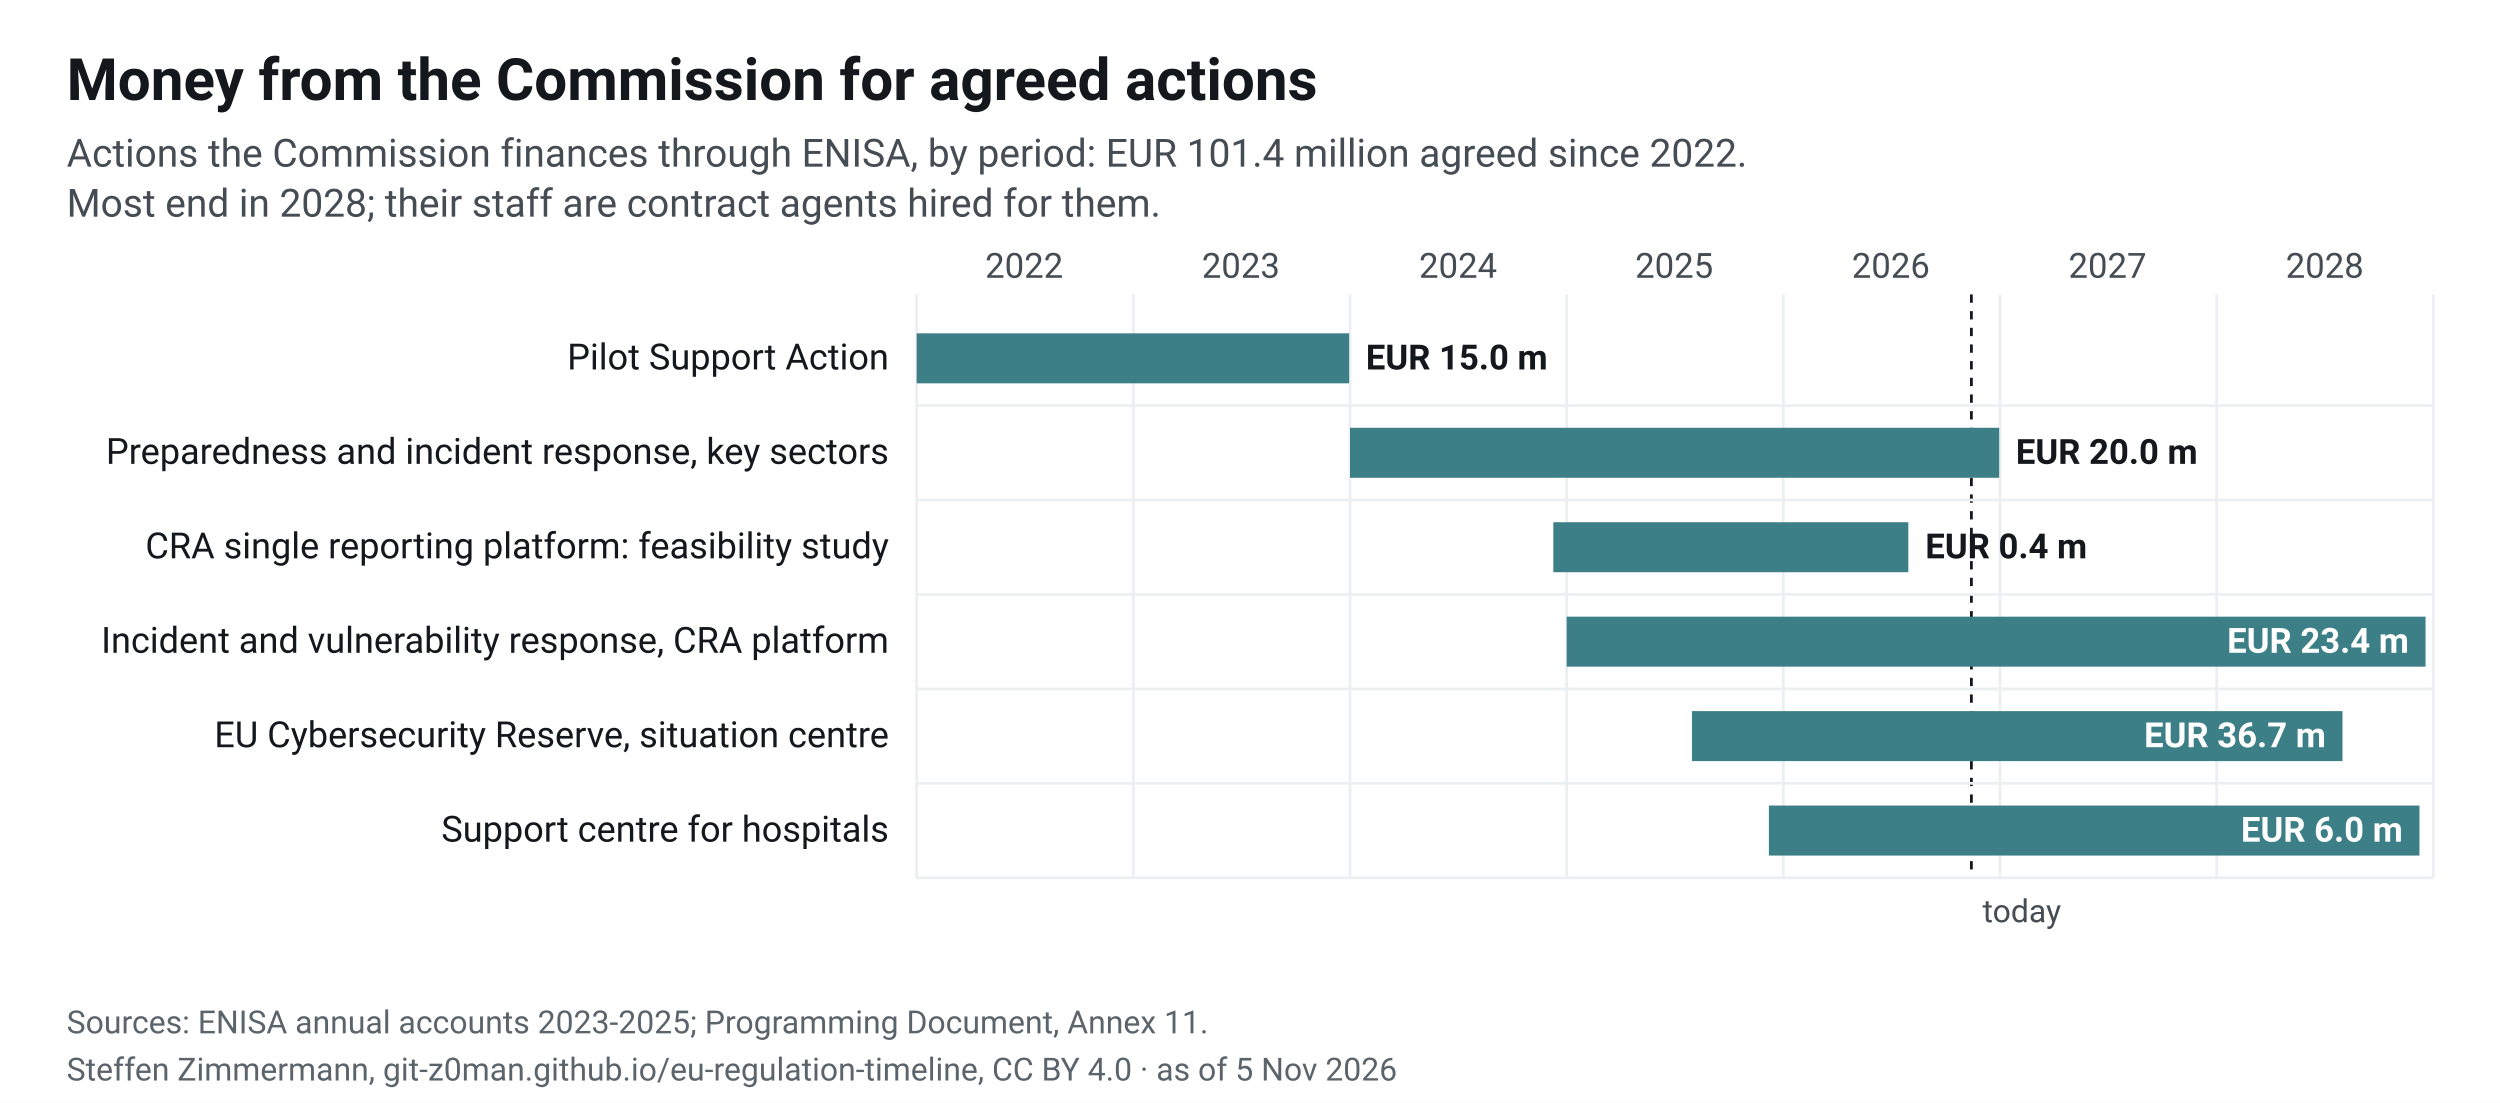
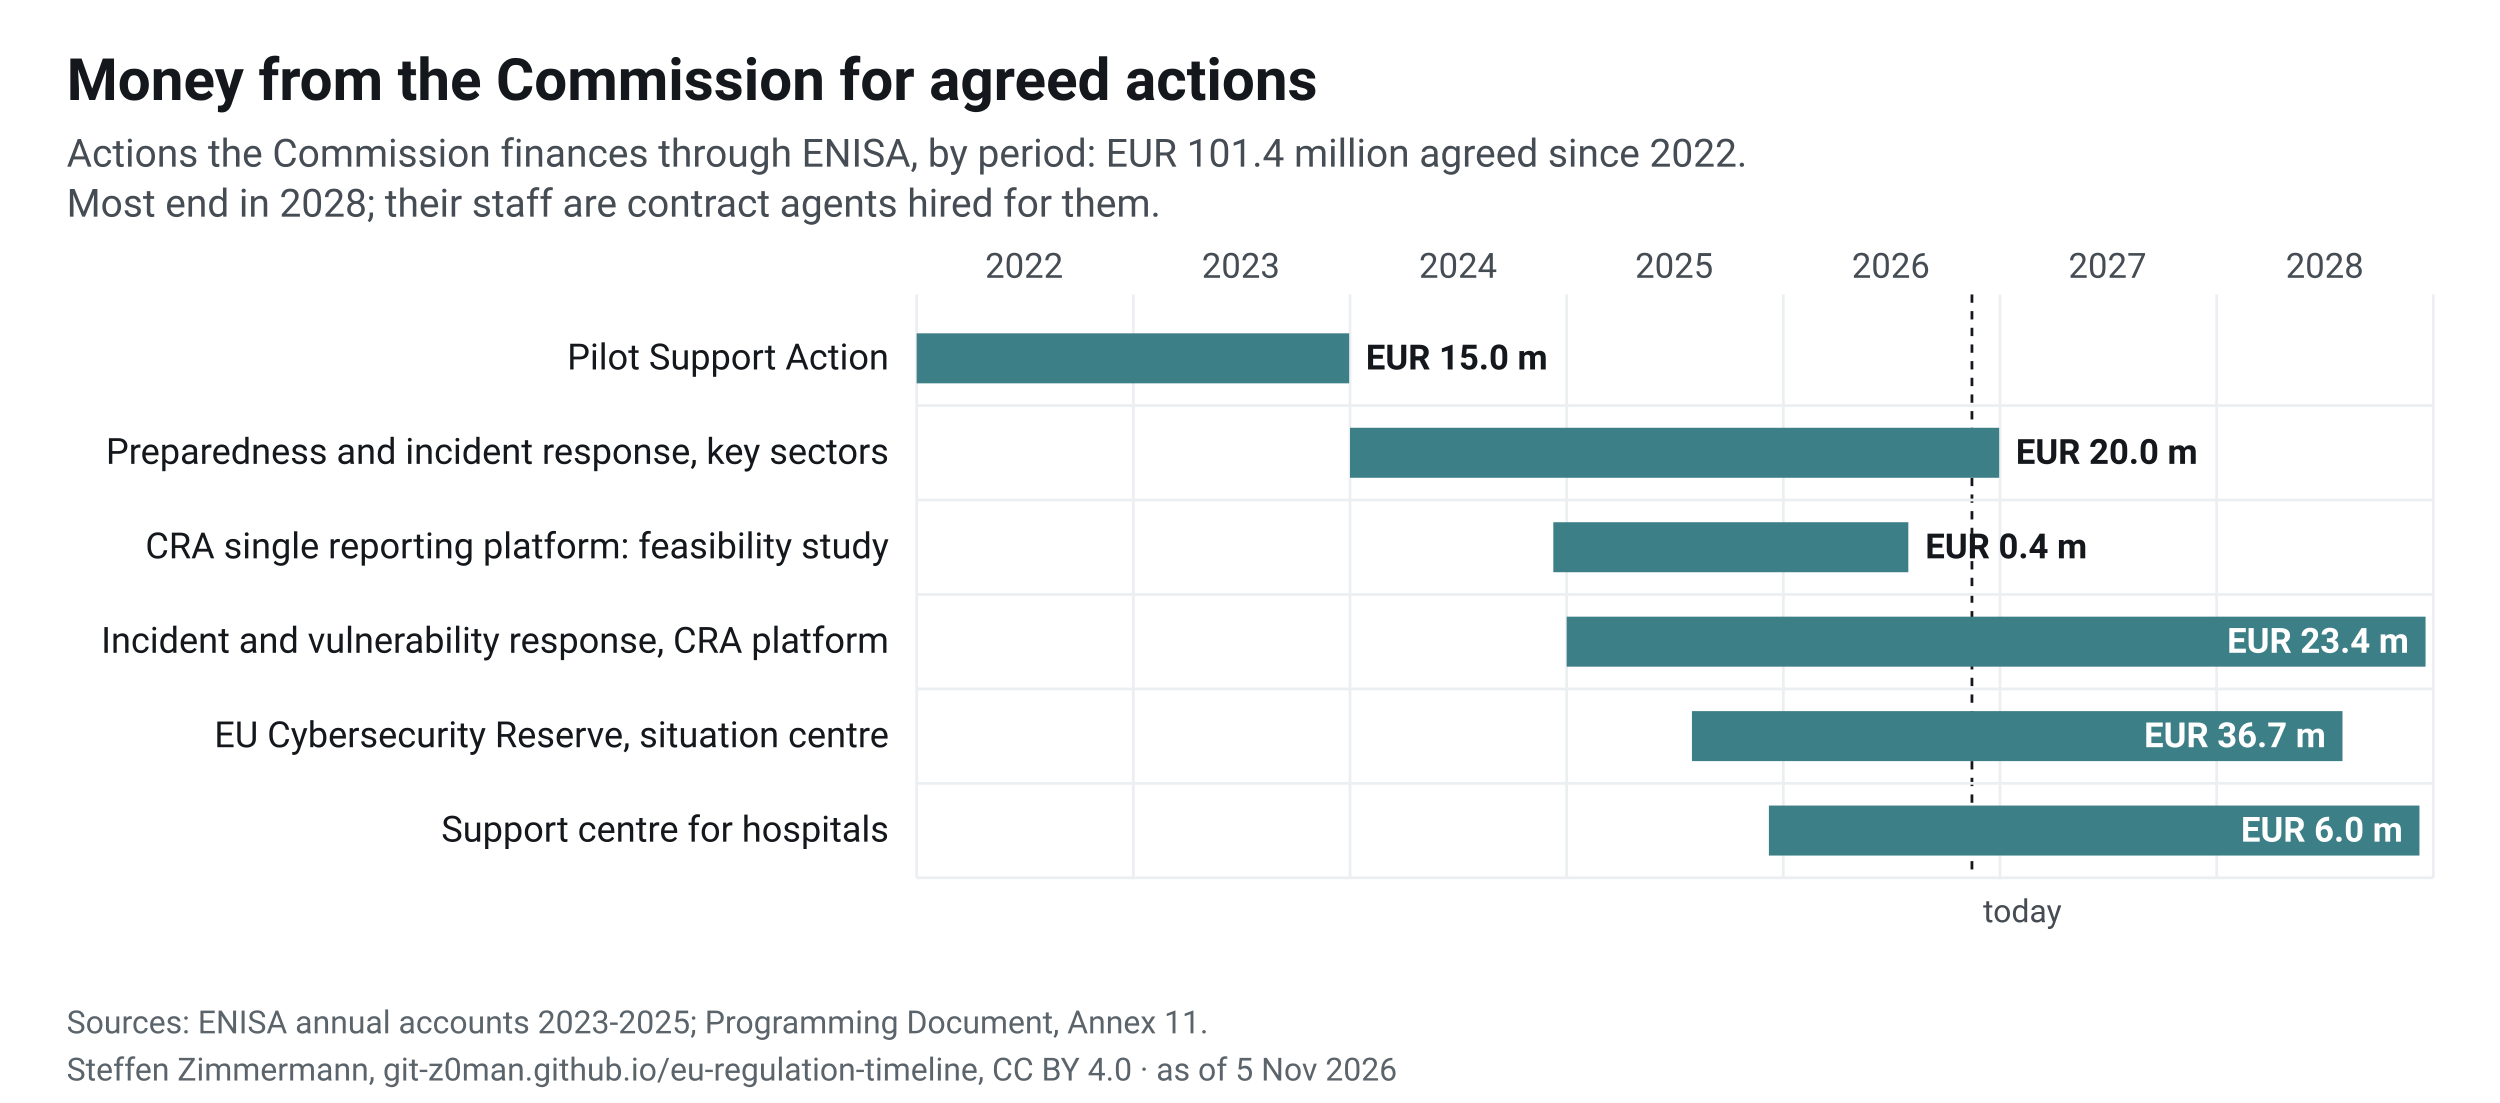
<svg xmlns="http://www.w3.org/2000/svg" width="900" height="397" viewBox="0 0 900 397" font-family="&quot;Source Sans 3&quot;, system-ui, -apple-system, Segoe UI, Roboto, Arial, sans-serif" font-size="13" role="img" aria-label="Money from the Commission for agreed actions">
  <rect width="900" height="397" fill="#fff" />
  <defs>
    <pattern id="plan" width="6" height="6" patternUnits="userSpaceOnUse" patternTransform="rotate(45)">
      <rect width="6" height="6" fill="#fff" />
      <line x1="0" y1="0" x2="0" y2="6" stroke="#cfe2e4" stroke-width="3" />
    </pattern>
  </defs>
  <text x="24" y="36" font-size="21" font-weight="700" fill="#14181c">Money from the Commission for agreed actions</text>
  <text x="24" y="60" font-size="14" fill="#454c53">Actions the Commission finances through ENISA, by period: EUR 101.4 million agreed since 2022.</text>
  <text x="24" y="78" font-size="14" fill="#454c53">Most end in 2028; their staff are contract agents hired for them.</text>
  <line x1="330.0" x2="330.0" y1="106" y2="316" stroke="#eceff1" />
  <text x="368.7" y="100" text-anchor="middle" font-size="12.5" fill="#454c53">2022</text>
  <line x1="408.0" x2="408.0" y1="106" y2="316" stroke="#eceff1" />
  <text x="446.7" y="100" text-anchor="middle" font-size="12.5" fill="#454c53">2023</text>
  <line x1="486.0" x2="486.0" y1="106" y2="316" stroke="#eceff1" />
  <text x="524.9" y="100" text-anchor="middle" font-size="12.5" fill="#454c53">2024</text>
  <line x1="564.0" x2="564.0" y1="106" y2="316" stroke="#eceff1" />
  <text x="602.7" y="100" text-anchor="middle" font-size="12.5" fill="#454c53">2025</text>
  <line x1="642.0" x2="642.0" y1="106" y2="316" stroke="#eceff1" />
  <text x="680.7" y="100" text-anchor="middle" font-size="12.5" fill="#454c53">2026</text>
  <line x1="720.0" x2="720.0" y1="106" y2="316" stroke="#eceff1" />
  <text x="758.7" y="100" text-anchor="middle" font-size="12.5" fill="#454c53">2027</text>
  <line x1="798.0" x2="798.0" y1="106" y2="316" stroke="#eceff1" />
  <text x="836.9" y="100" text-anchor="middle" font-size="12.5" fill="#454c53">2028</text>
  <line x1="876.0" x2="876.0" y1="106" y2="316" stroke="#eceff1" />
-   <line x1="709.7" x2="709.7" y1="106" y2="316" stroke="#14181c" stroke-dasharray="3 3" />
-   <text x="713.7" y="332" font-size="11.5" fill="#454c53">today</text>
+   <line x1="709.9" x2="709.9" y1="106" y2="316" stroke="#14181c" stroke-dasharray="3 3" />
+   <text x="713.9" y="332" font-size="11.5" fill="#454c53">today</text>
  <text x="320" y="133.0" text-anchor="end" font-size="13" fill="#14181c">Pilot Support Action</text>
  <rect x="330.0" y="120.0" width="155.7" height="18" fill="#3d7f86" />
  <text x="491.7" y="133.0" text-anchor="start" font-size="12.5" font-weight="600" fill="#14181c">EUR 15.0 m</text>
  <line x1="330" x2="876" y1="146.0" y2="146.0" stroke="#eceff1" />
  <text x="320" y="167.0" text-anchor="end" font-size="13" fill="#14181c">Preparedness and incident response, key sectors</text>
  <rect x="486.0" y="154.0" width="233.7" height="18" fill="#3d7f86" />
  <text x="725.7" y="167.0" text-anchor="start" font-size="12.5" font-weight="600" fill="#14181c">EUR 20.0 m</text>
  <line x1="330" x2="876" y1="180.0" y2="180.0" stroke="#eceff1" />
  <text x="320" y="201.0" text-anchor="end" font-size="13" fill="#14181c">CRA single reporting platform: feasibility study</text>
  <rect x="559.2" y="188.0" width="127.8" height="18" fill="#3d7f86" />
  <text x="693.1" y="201.0" text-anchor="start" font-size="12.5" font-weight="600" fill="#14181c">EUR 0.4 m</text>
  <line x1="330" x2="876" y1="214.0" y2="214.0" stroke="#eceff1" />
  <text x="320" y="235.0" text-anchor="end" font-size="13" fill="#14181c">Incident and vulnerability response, CRA platform</text>
  <rect x="564.0" y="222.0" width="309.2" height="18" fill="#3d7f86" />
  <text x="867.2" y="235.0" text-anchor="end" font-size="12.5" font-weight="600" fill="#fff">EUR 23.4 m</text>
  <line x1="330" x2="876" y1="248.0" y2="248.0" stroke="#eceff1" />
  <text x="320" y="269.0" text-anchor="end" font-size="13" fill="#14181c">EU Cybersecurity Reserve, situation centre</text>
  <rect x="609.1" y="256.0" width="234.2" height="18" fill="#3d7f86" />
  <text x="837.3" y="269.0" text-anchor="end" font-size="12.5" font-weight="600" fill="#fff">EUR 36.7 m</text>
  <line x1="330" x2="876" y1="282.0" y2="282.0" stroke="#eceff1" />
  <text x="320" y="303.0" text-anchor="end" font-size="13" fill="#14181c">Support centre for hospitals</text>
  <rect x="636.8" y="290.0" width="234.2" height="18" fill="#3d7f86" />
  <text x="865.0" y="303.0" text-anchor="end" font-size="12.5" font-weight="600" fill="#fff">EUR 6.0 m</text>
  <line x1="330" x2="876" y1="316.0" y2="316.0" stroke="#eceff1" />
  <text x="24" y="372" font-size="11.5" fill="#5b646b">Sources: ENISA annual accounts 2023-2025; Programming Document, Annex 11.</text>
  <text x="24" y="389" font-size="11.5" fill="#5b646b">Steffen Zimmermann, git-z0man.github.io/eu-regulation-timeline, CC BY 4.0 · as of 5 Nov 2026</text>
</svg>
